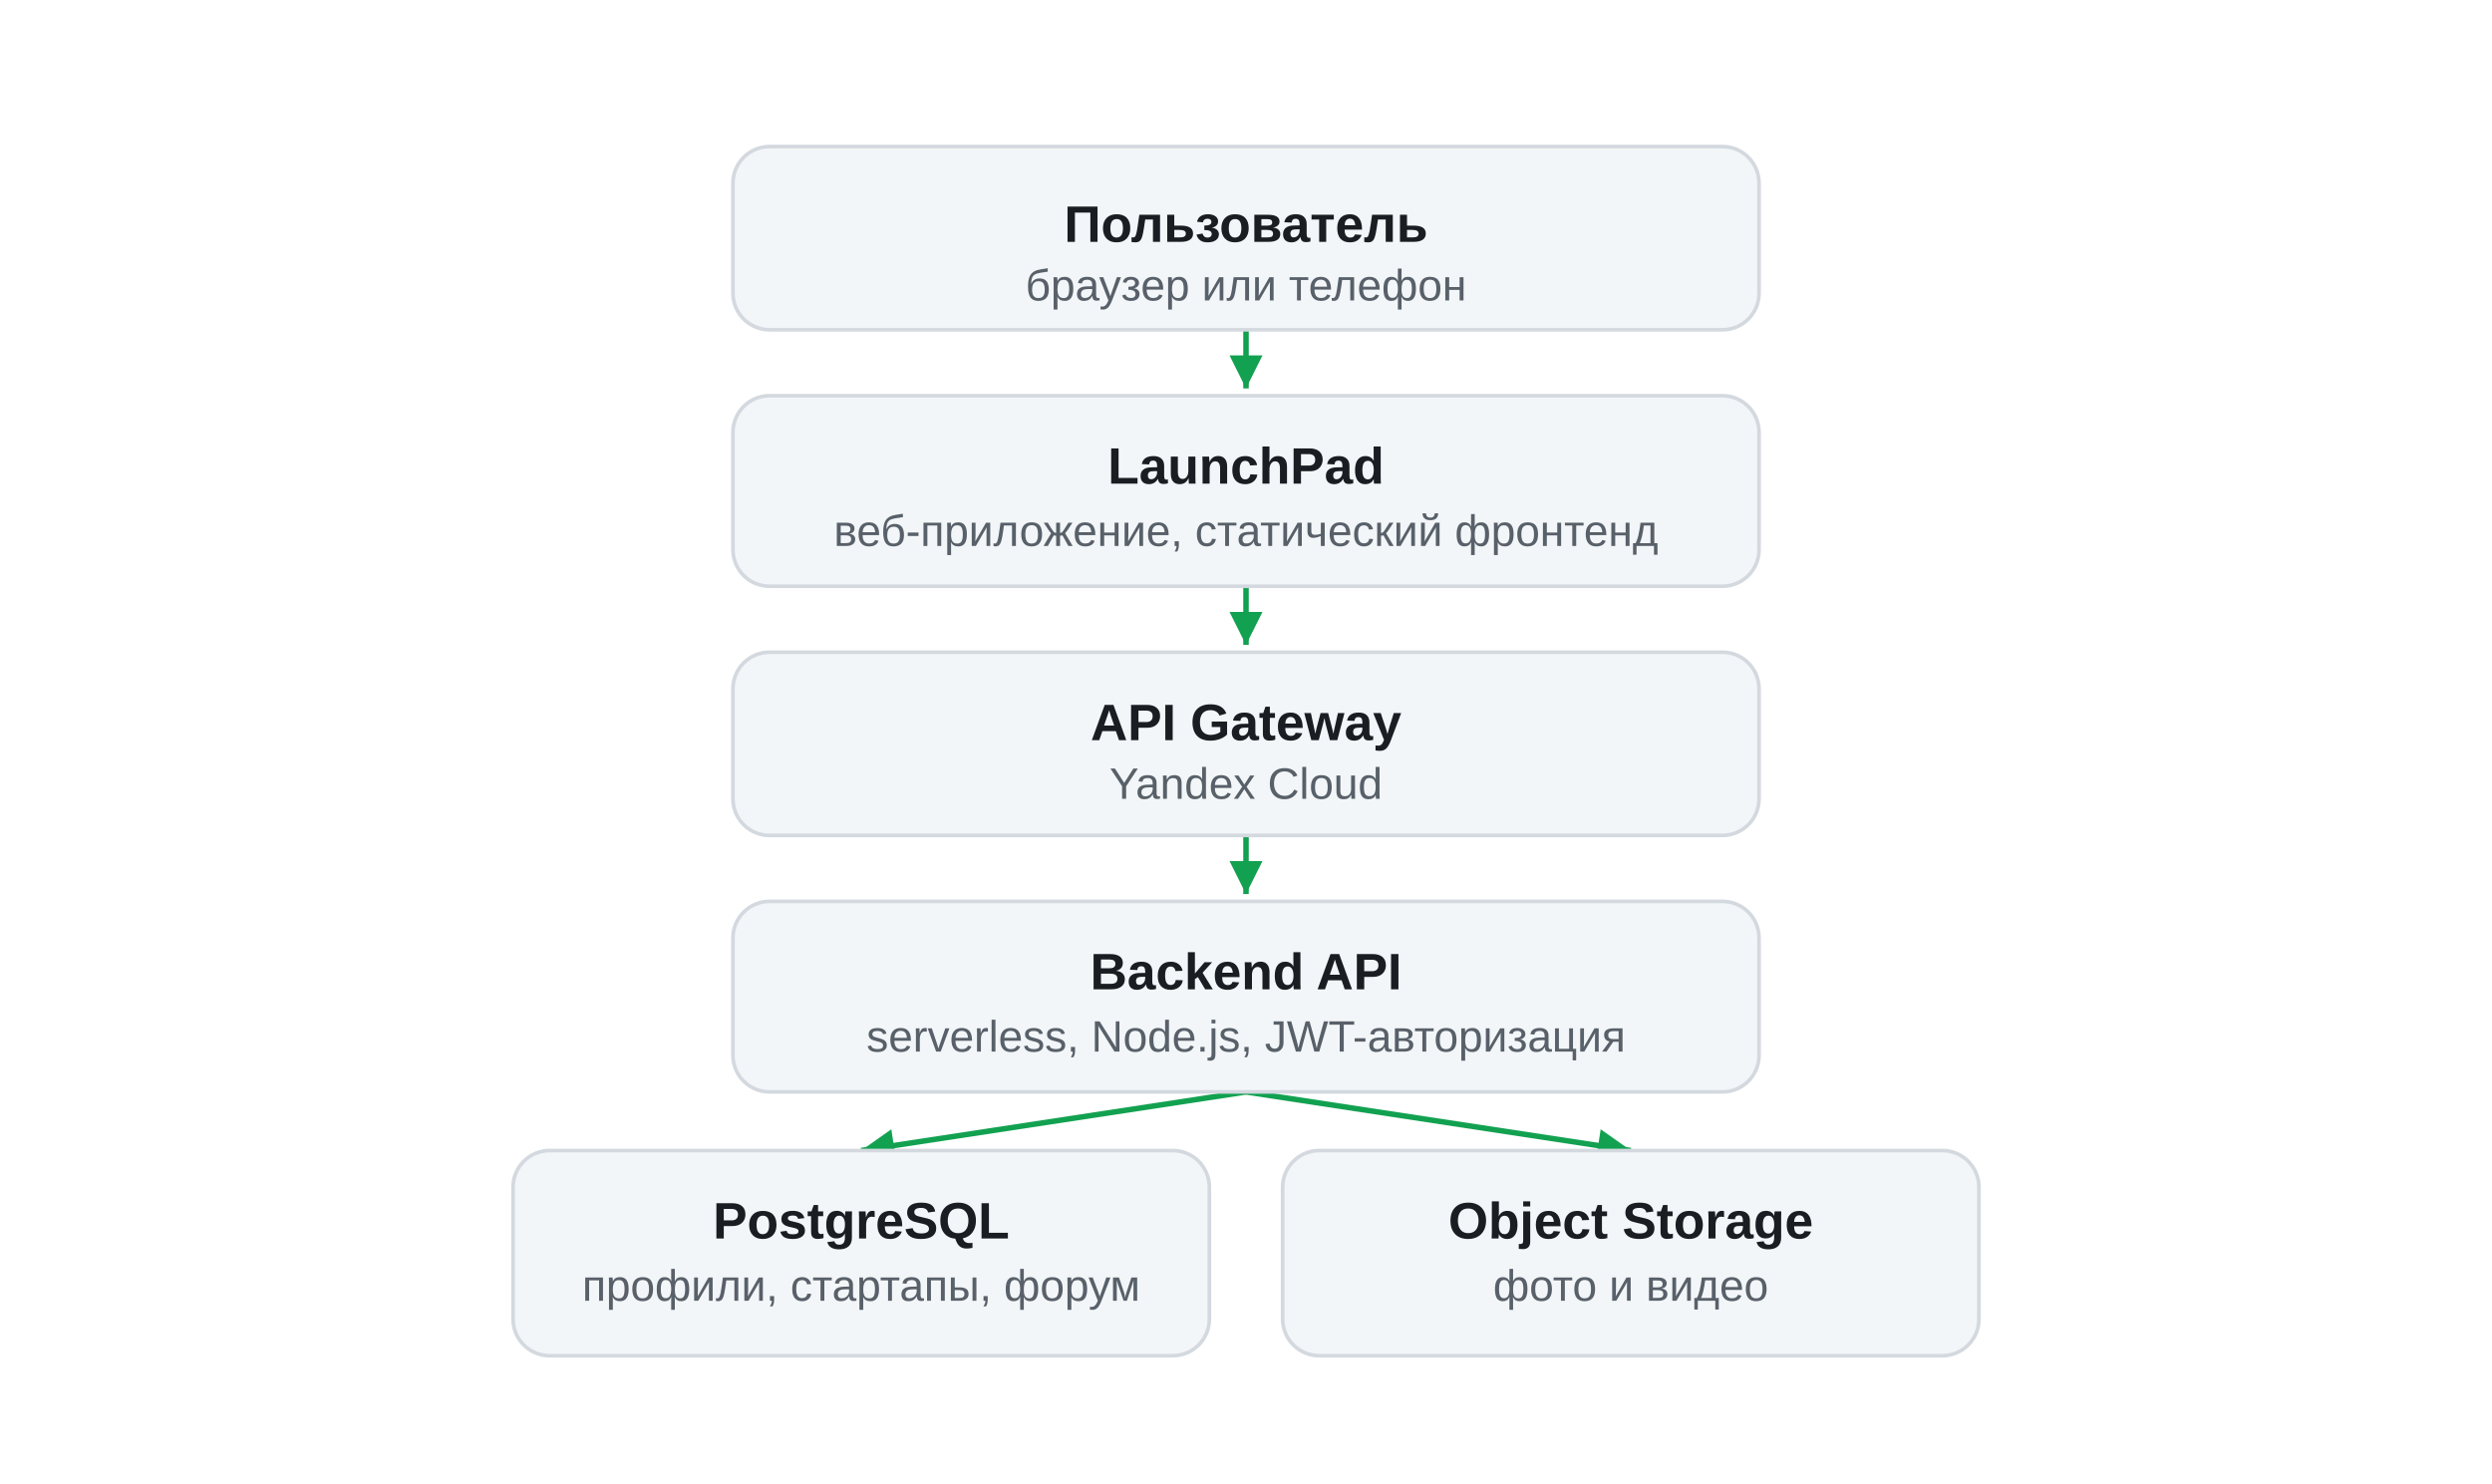
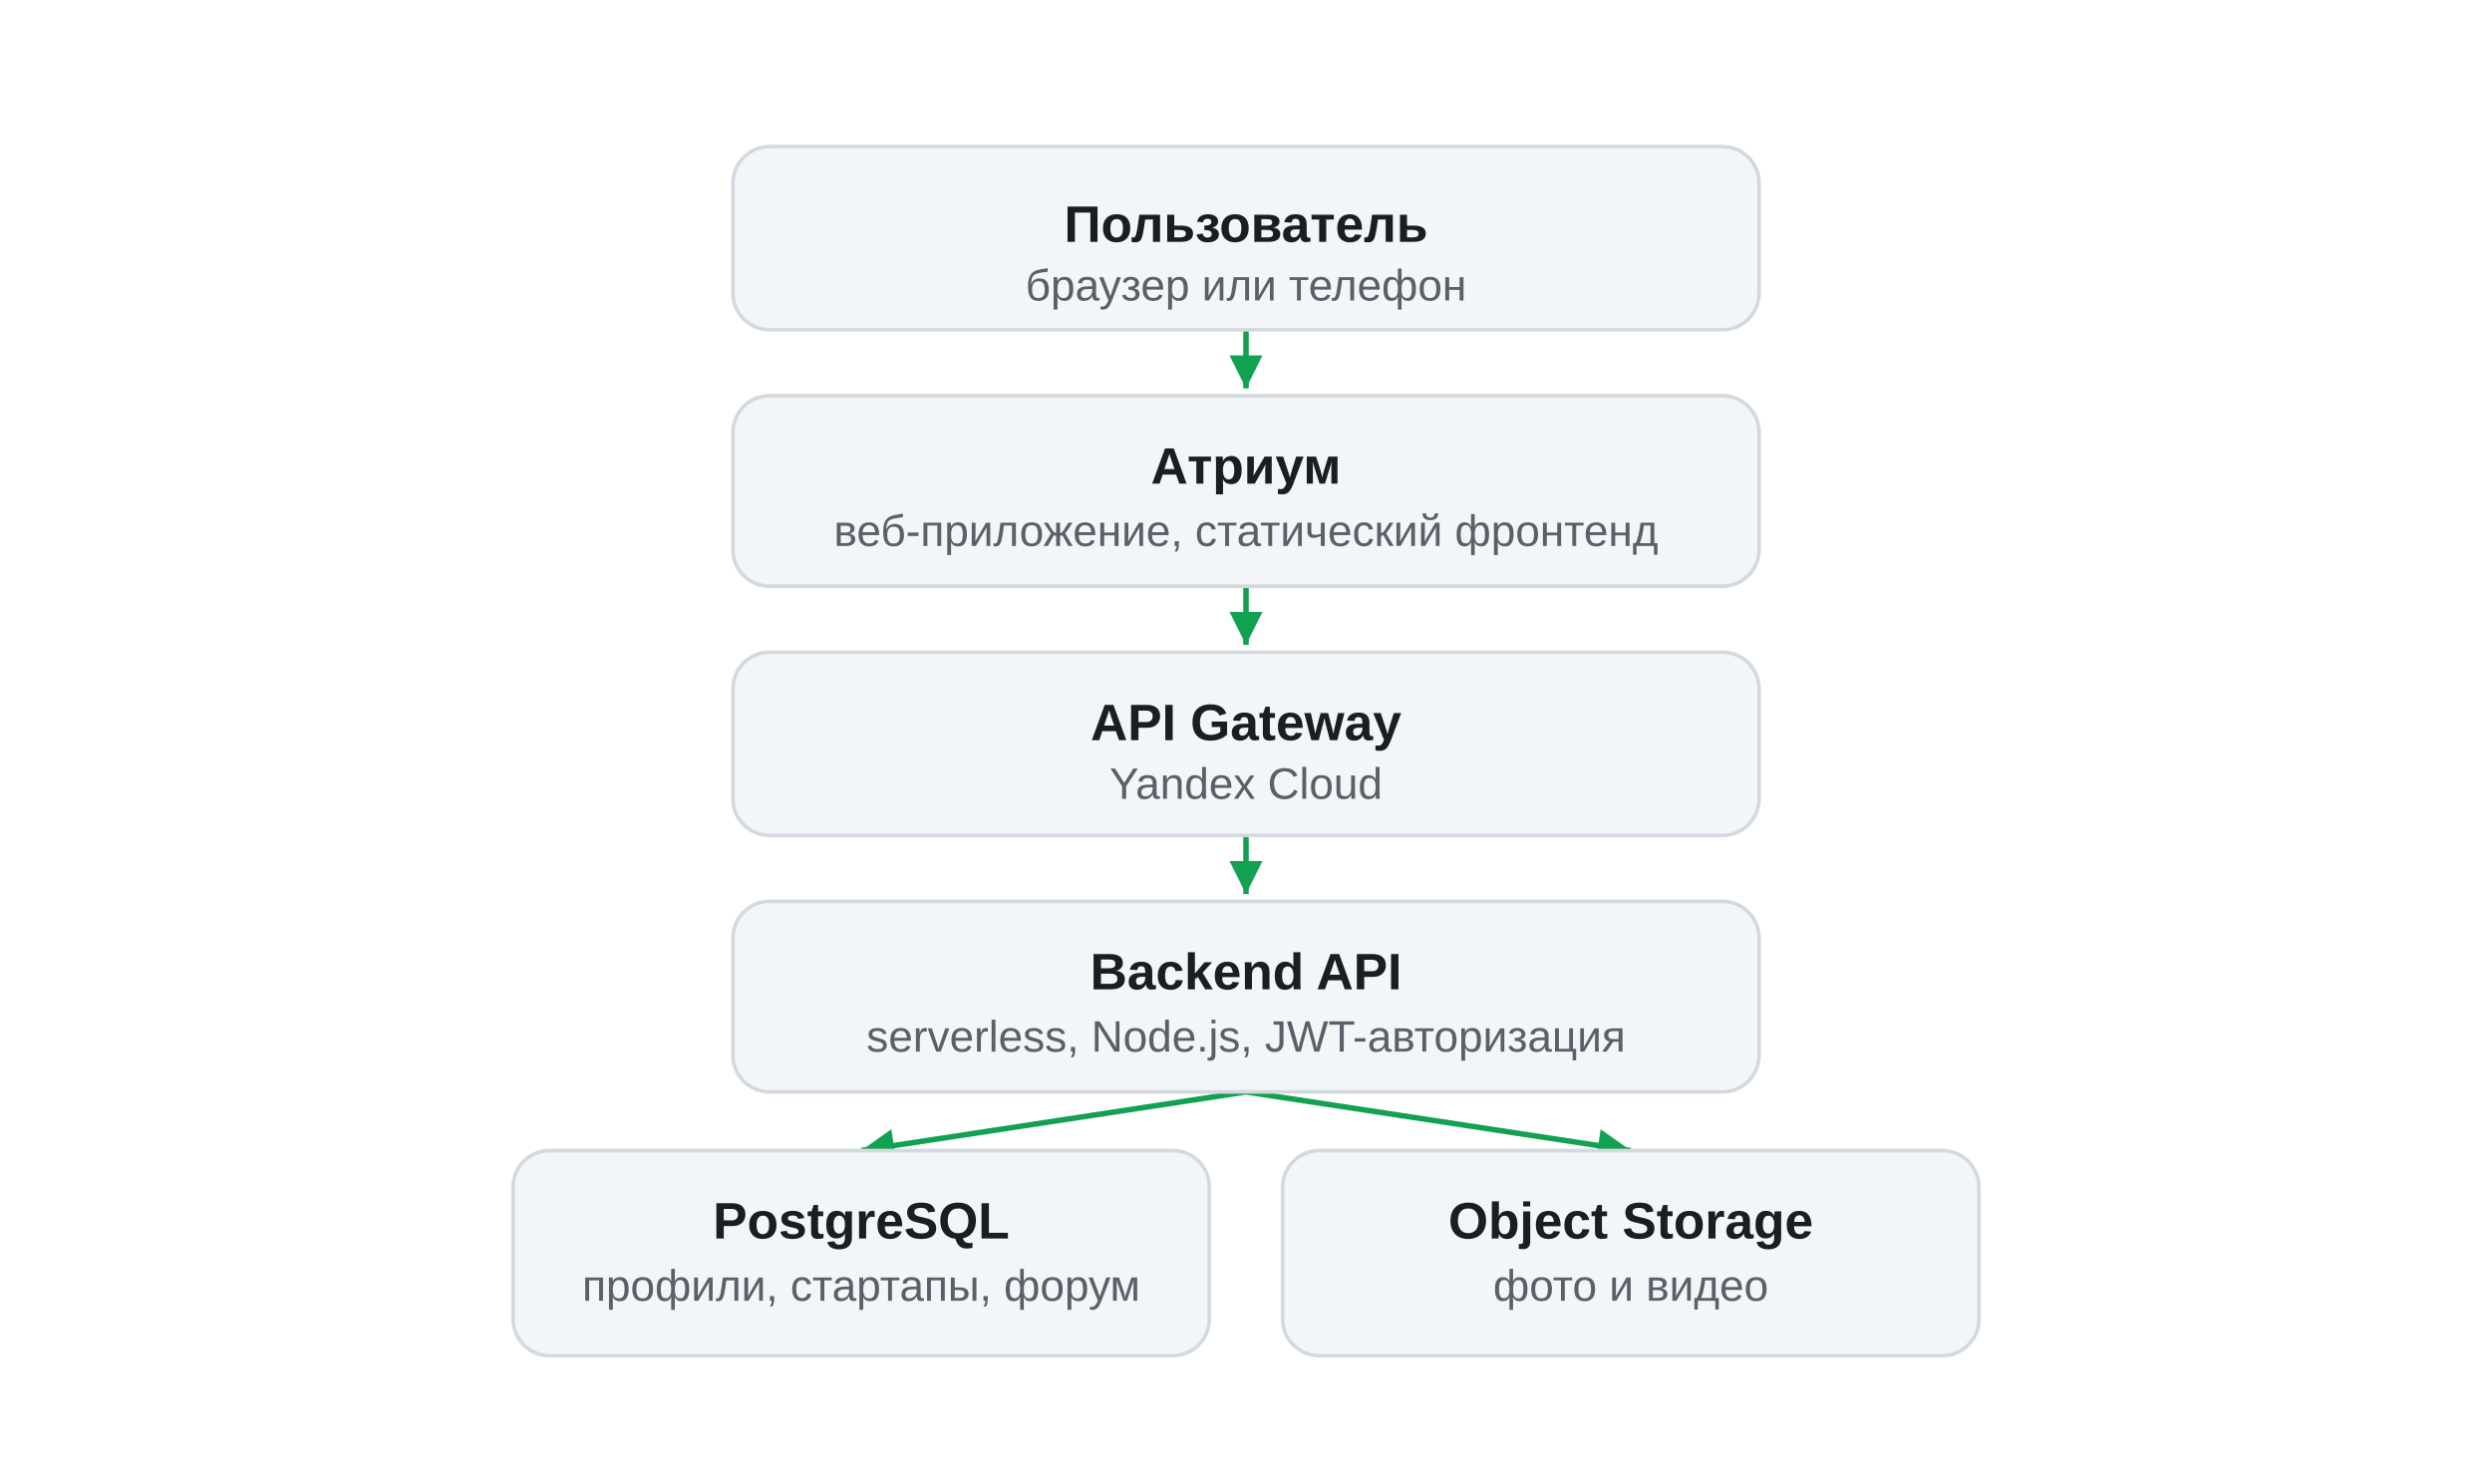
<svg xmlns="http://www.w3.org/2000/svg" width="680" height="405" viewBox="0 0 680 405" role="img" font-family="Arial, Helvetica, sans-serif">
  <defs>
    <marker id="ar" markerWidth="9" markerHeight="9" refX="6" refY="3" orient="auto">
      <path d="M0,0 L6,3 L0,6 Z" fill="#12a150" />
    </marker>
  </defs>
  <rect x="0" y="0" width="680" height="405" fill="#ffffff" />
  <line x1="340" y1="90" x2="340" y2="106" stroke="#12a150" stroke-width="1.5" marker-end="url(#ar)" />
  <line x1="340" y1="160" x2="340" y2="176" stroke="#12a150" stroke-width="1.5" marker-end="url(#ar)" />
  <line x1="340" y1="228" x2="340" y2="244" stroke="#12a150" stroke-width="1.5" marker-end="url(#ar)" />
  <path d="M340,298 L235,314" fill="none" stroke="#12a150" stroke-width="1.5" marker-end="url(#ar)" />
  <path d="M340,298 L445,314" fill="none" stroke="#12a150" stroke-width="1.5" marker-end="url(#ar)" />
  <g>
    <rect x="200" y="40" width="280" height="50" rx="10" fill="#f3f6f8" stroke="#d3d9df" />
    <text x="340" y="66" text-anchor="middle" font-size="14" font-weight="600" fill="#1a1d22">Пользователь</text>
    <text x="340" y="82" text-anchor="middle" font-size="12" fill="#586069">браузер или телефон</text>
  </g>
  <g>
    <rect x="200" y="108" width="280" height="52" rx="10" fill="#f3f6f8" stroke="#d3d9df" />
-     <text x="340" y="132" text-anchor="middle" font-size="14" font-weight="600" fill="#1a1d22">LaunchPad</text>
+     <text x="340" y="132" text-anchor="middle" font-size="14" font-weight="600" fill="#1a1d22">Атриум</text>
    <text x="340" y="149" text-anchor="middle" font-size="12" fill="#586069">веб-приложение, статический фронтенд</text>
  </g>
  <g>
    <rect x="200" y="178" width="280" height="50" rx="10" fill="#f3f6f8" stroke="#d3d9df" />
    <text x="340" y="202" text-anchor="middle" font-size="14" font-weight="600" fill="#1a1d22">API Gateway</text>
    <text x="340" y="218" text-anchor="middle" font-size="12" fill="#586069">Yandex Cloud</text>
  </g>
  <g>
    <rect x="200" y="246" width="280" height="52" rx="10" fill="#f3f6f8" stroke="#d3d9df" />
    <text x="340" y="270" text-anchor="middle" font-size="14" font-weight="600" fill="#1a1d22">Backend API</text>
    <text x="340" y="287" text-anchor="middle" font-size="12" fill="#586069">serverless, Node.js, JWT-авторизация</text>
  </g>
  <g>
    <rect x="140" y="314" width="190" height="56" rx="10" fill="#f3f6f8" stroke="#d3d9df" />
    <text x="235" y="338" text-anchor="middle" font-size="14" font-weight="600" fill="#1a1d22">PostgreSQL</text>
    <text x="235" y="355" text-anchor="middle" font-size="12" fill="#586069">профили, стартапы, форум</text>
  </g>
  <g>
    <rect x="350" y="314" width="190" height="56" rx="10" fill="#f3f6f8" stroke="#d3d9df" />
    <text x="445" y="338" text-anchor="middle" font-size="14" font-weight="600" fill="#1a1d22">Object Storage</text>
    <text x="445" y="355" text-anchor="middle" font-size="12" fill="#586069">фото и видео</text>
  </g>
</svg>
